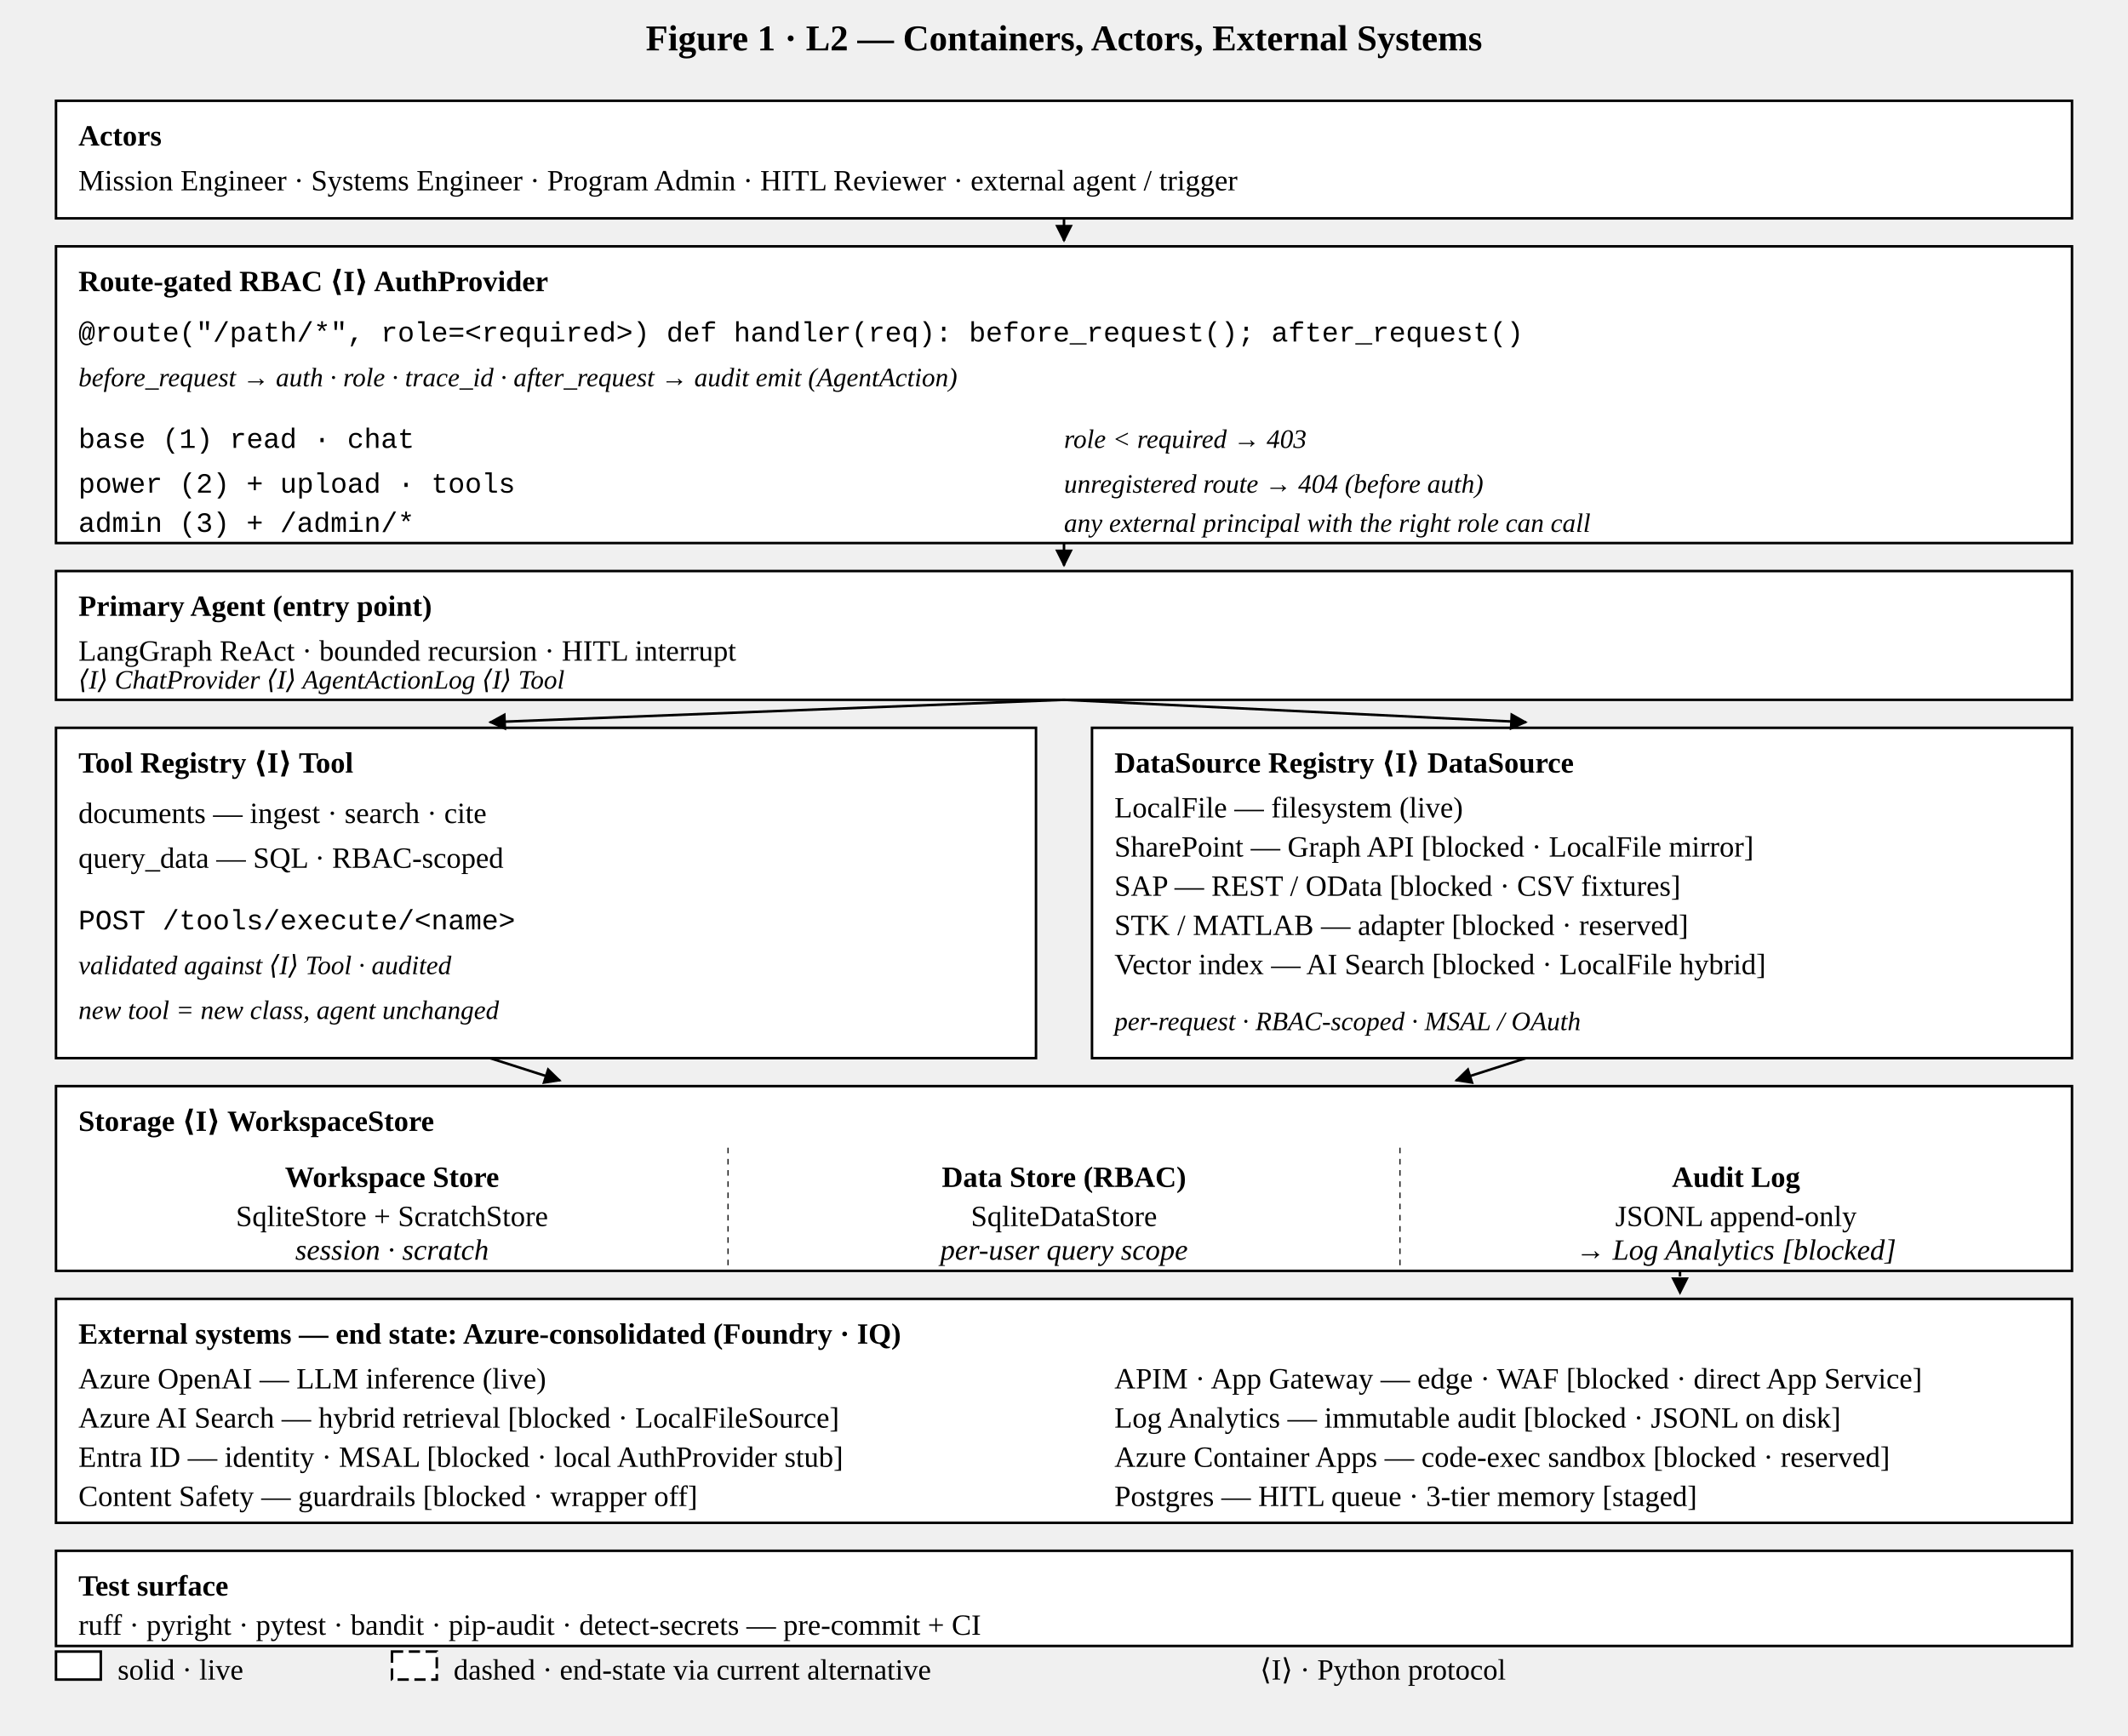
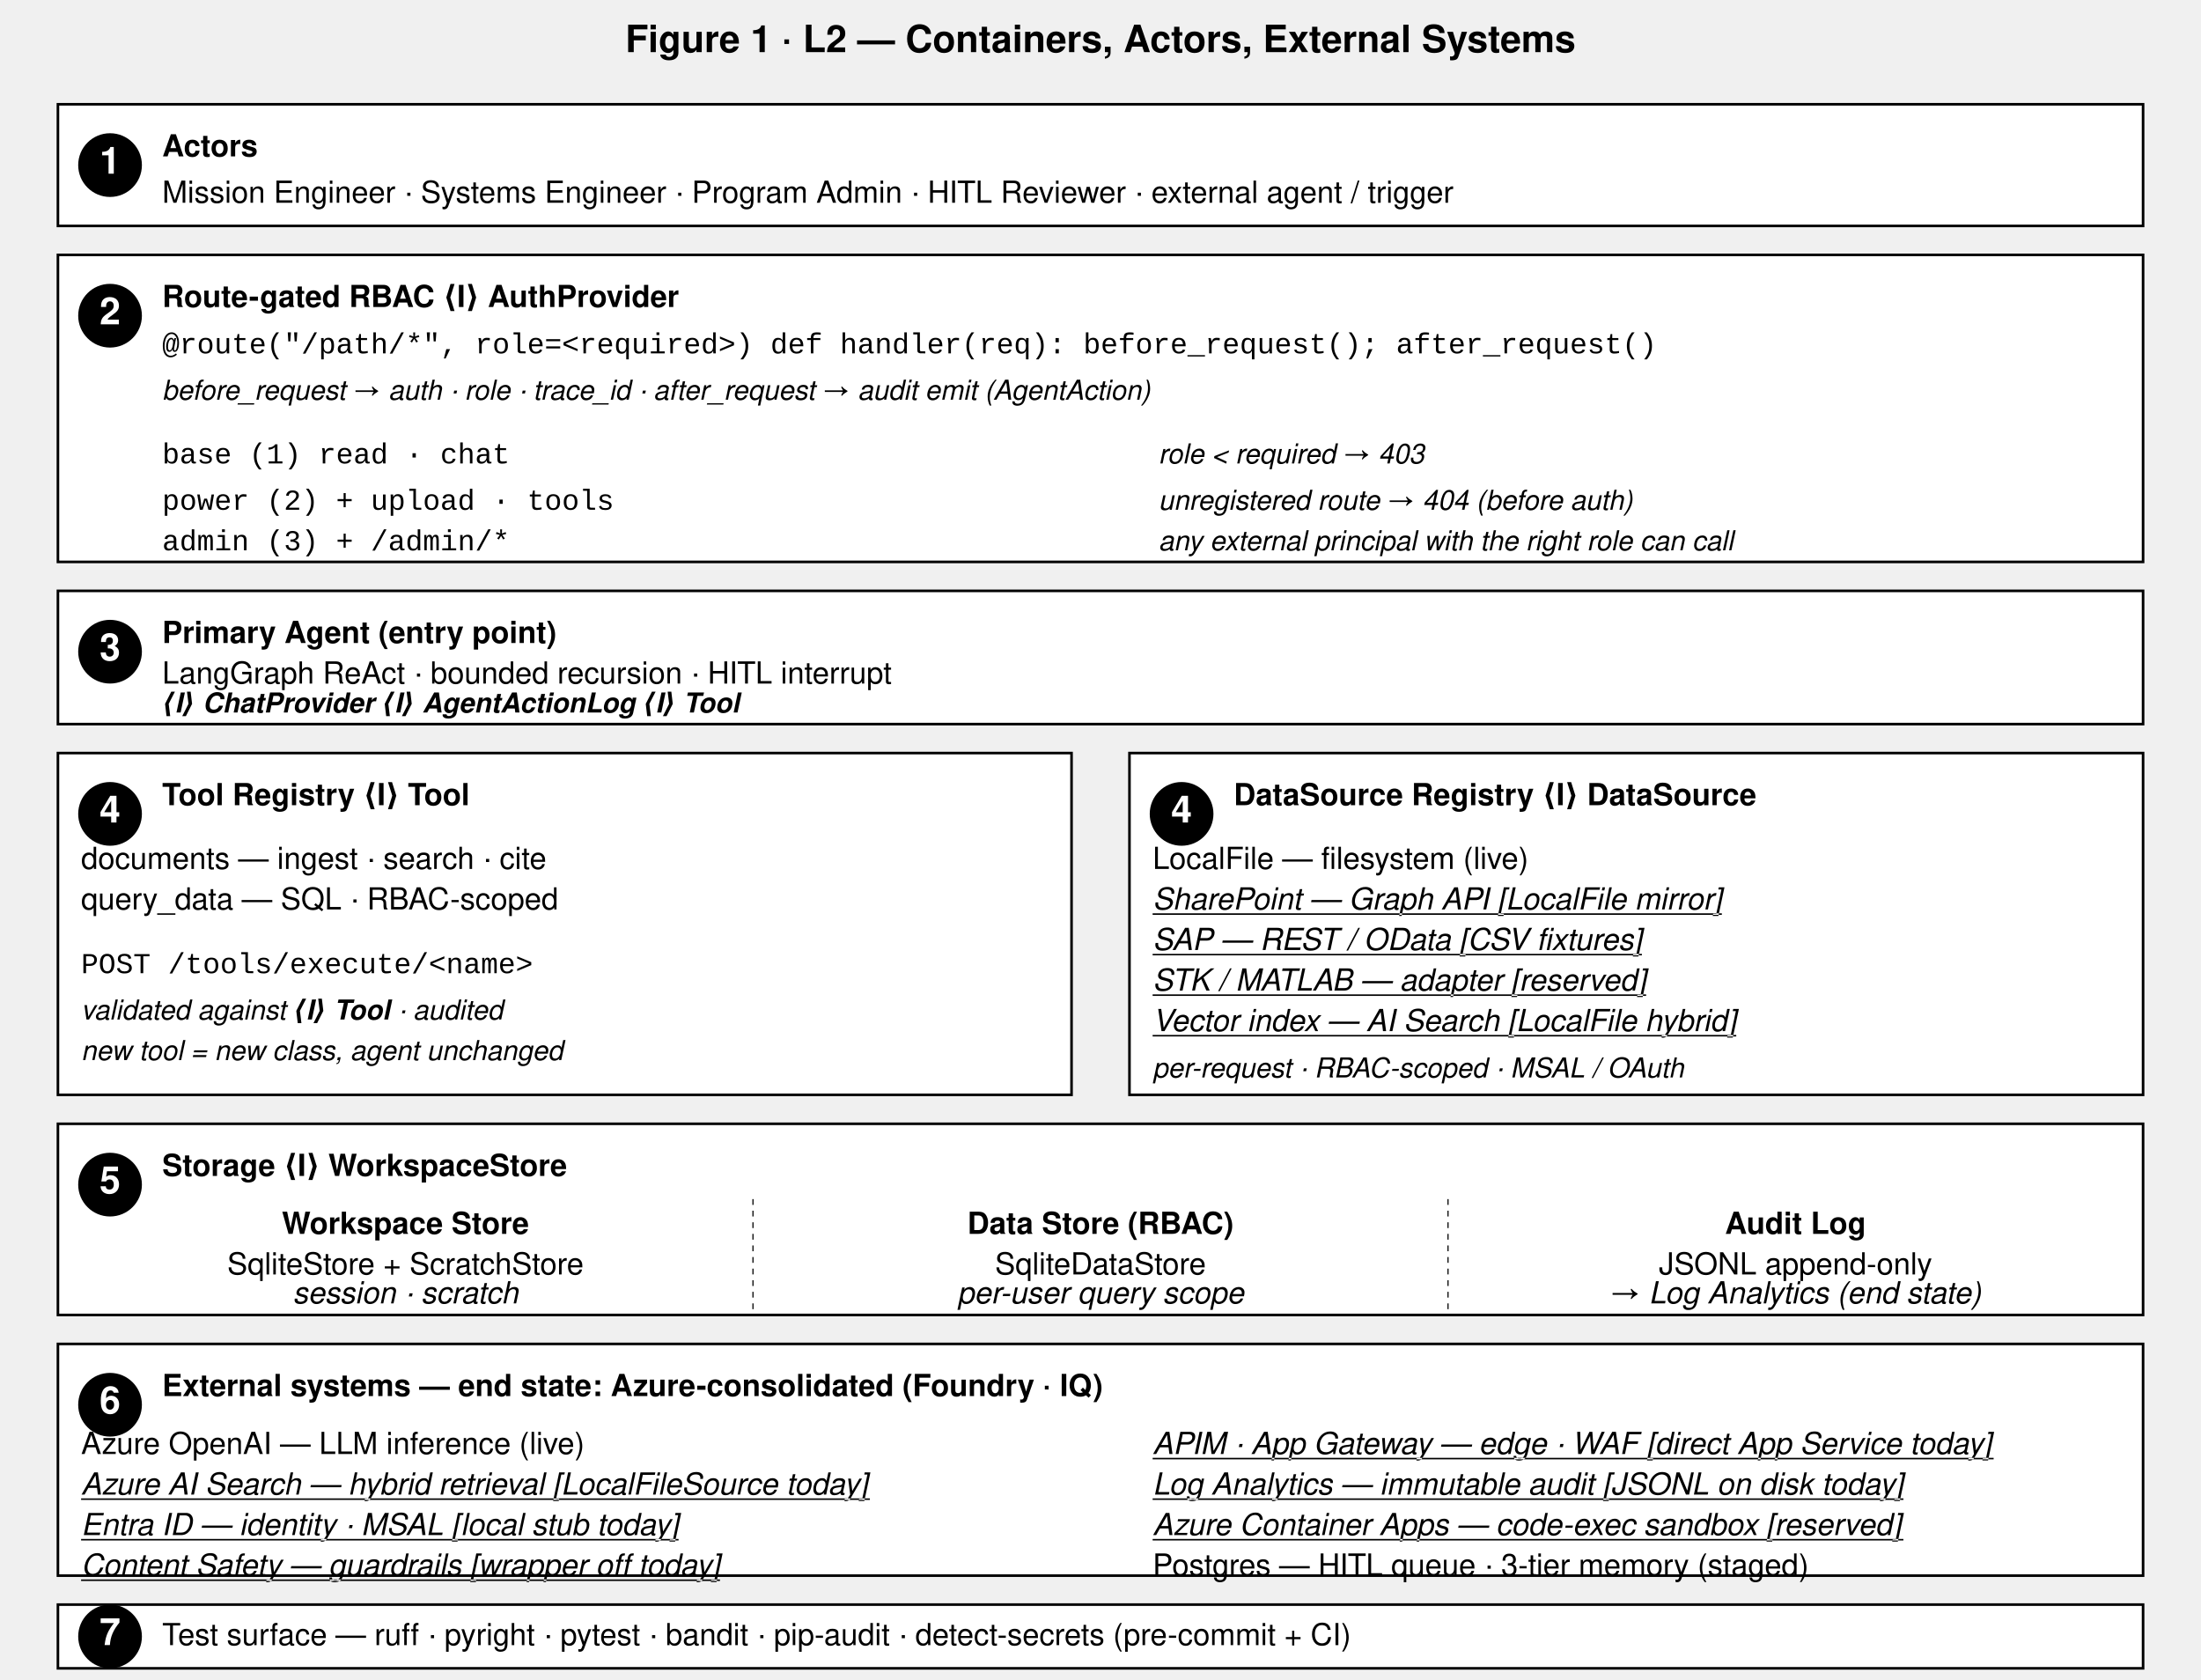
- <svg xmlns="http://www.w3.org/2000/svg" viewBox="0 0 760 620" font-family="Times New Roman, Times, serif">
+ <svg xmlns="http://www.w3.org/2000/svg" viewBox="0 0 760 580" font-family="-apple-system, BlinkMacSystemFont, 'SF Pro Text', 'Helvetica Neue', Helvetica, Arial, sans-serif">
  <defs>
-     <marker id="arrL2" viewBox="0 0 10 10" refX="9" refY="5" markerWidth="7" markerHeight="7" orient="auto-start-reverse">
-       <path d="M 0 0 L 10 5 L 0 10 z" fill="#000" />
-     </marker>
    <style>
      .box { fill: #fff; stroke: #000; stroke-width: 0.9; }
-       .box-d { fill: #fff; stroke: #000; stroke-width: 0.9; stroke-dasharray: 4 2; }
      .lbl { font-size: 10.5px; fill: #000; }
      .lbl-c { font-size: 10.5px; fill: #000; text-anchor: middle; }
+       .lbl-b { font-size: 10.5px; fill: #000; font-style: italic; text-decoration: underline; }
      .lbl-i { font-size: 9.5px; fill: #000; font-style: italic; }
-       .h  { font-size: 10.5px; font-weight: bold; fill: #000; }
-       .hc { font-size: 10.5px; font-weight: bold; fill: #000; text-anchor: middle; }
-       .mono { font-family: "Courier New", Courier, monospace; font-size: 10px; fill: #000; }
-       .edge { stroke: #000; stroke-width: 0.9; fill: none; }
-       .edge-d { stroke: #000; stroke-width: 0.9; fill: none; stroke-dasharray: 2 2; }
-       .title { font-size: 13px; font-weight: bold; fill: #000; text-anchor: middle; }
+       .h  { font-size: 10.5px; font-weight: 600; fill: #000; }
+       .hc { font-size: 10.5px; font-weight: 600; fill: #000; text-anchor: middle; }
+       .mono { font-family: "SF Mono", Menlo, Consolas, "Courier New", monospace; font-size: 10px; fill: #000; }
+       .title { font-size: 13px; font-weight: 600; fill: #000; text-anchor: middle; }
+       .num { font-size: 13px; font-weight: 700; fill: #fff; text-anchor: middle; dominant-baseline: central; }
+       .numcirc { fill: #000; }
+       .proto { font-weight: 700; }
    </style>
  </defs>
  <text x="380" y="18" class="title">Figure 1 · L2 — Containers, Actors, External Systems</text>
  <g transform="translate(20,36)">
    <rect x="0" y="0" width="720" height="42" class="box" />
-     <text x="8" y="16" class="h">Actors</text>
-     <text x="8" y="32" class="lbl">Mission Engineer · Systems Engineer · Program Admin · HITL Reviewer · external agent / trigger</text>
+     <circle cx="18" cy="21" r="11" class="numcirc" />
+     <text x="18" y="21" class="num">1</text>
+     <text x="36" y="18" class="h">Actors</text>
+     <text x="36" y="34" class="lbl">Mission Engineer · Systems Engineer · Program Admin · HITL Reviewer · external agent / trigger</text>
  </g>
  <g transform="translate(20,88)">
    <rect x="0" y="0" width="720" height="106" class="box" />
-     <text x="8" y="16" class="h">Route-gated RBAC   ⟨I⟩ AuthProvider</text>
-     <text x="8" y="34" class="mono">@route("/path/*", role=&lt;required&gt;)  def handler(req): before_request(); after_request()</text>
-     <text x="8" y="50" class="lbl-i">before_request → auth · role · trace_id   ·   after_request → audit emit (AgentAction)</text>
-     <text x="8" y="72" class="mono">base   (1)   read · chat</text>
-     <text x="8" y="88" class="mono">power  (2)   + upload · tools</text>
-     <text x="8" y="102" class="mono">admin  (3)   + /admin/*</text>
-     <text x="360" y="72" class="lbl-i">role &lt; required → 403</text>
-     <text x="360" y="88" class="lbl-i">unregistered route → 404 (before auth)</text>
-     <text x="360" y="102" class="lbl-i">any external principal with the right role can call</text>
+     <circle cx="18" cy="21" r="11" class="numcirc" />
+     <text x="18" y="21" class="num">2</text>
+     <text x="36" y="18" class="h">Route-gated RBAC   <tspan class="proto">⟨I⟩ AuthProvider</tspan>
+     </text>
+     <text x="36" y="34" class="mono">@route("/path/*", role=&lt;required&gt;)  def handler(req): before_request(); after_request()</text>
+     <text x="36" y="50" class="lbl-i">before_request → auth · role · trace_id   ·   after_request → audit emit (AgentAction)</text>
+     <text x="36" y="72" class="mono">base   (1)   read · chat</text>
+     <text x="36" y="88" class="mono">power  (2)   + upload · tools</text>
+     <text x="36" y="102" class="mono">admin  (3)   + /admin/*</text>
+     <text x="380" y="72" class="lbl-i">role &lt; required → 403</text>
+     <text x="380" y="88" class="lbl-i">unregistered route → 404 (before auth)</text>
+     <text x="380" y="102" class="lbl-i">any external principal with the right role can call</text>
  </g>
  <g transform="translate(20,204)">
    <rect x="0" y="0" width="720" height="46" class="box" />
-     <text x="8" y="16" class="h">Primary Agent (entry point)</text>
-     <text x="8" y="32" class="lbl">LangGraph ReAct · bounded recursion · HITL interrupt</text>
-     <text x="8" y="42" class="lbl-i">⟨I⟩ ChatProvider   ⟨I⟩ AgentActionLog   ⟨I⟩ Tool</text>
+     <circle cx="18" cy="21" r="11" class="numcirc" />
+     <text x="18" y="21" class="num">3</text>
+     <text x="36" y="18" class="h">Primary Agent (entry point)</text>
+     <text x="36" y="32" class="lbl">LangGraph ReAct · bounded recursion · HITL interrupt</text>
+     <text x="36" y="42" class="lbl-i">
+       <tspan class="proto">⟨I⟩ ChatProvider</tspan>
+       <tspan class="proto">⟨I⟩ AgentActionLog</tspan>
+       <tspan class="proto">⟨I⟩ Tool</tspan>
+     </text>
  </g>
  <g transform="translate(20,260)">
    <rect x="0" y="0" width="350" height="118" class="box" />
-     <text x="8" y="16" class="h">Tool Registry   ⟨I⟩ Tool</text>
-     <text x="8" y="34" class="lbl">documents — ingest · search · cite</text>
-     <text x="8" y="50" class="lbl">query_data — SQL · RBAC-scoped</text>
-     <text x="8" y="72" class="mono">POST /tools/execute/&lt;name&gt;</text>
-     <text x="8" y="88" class="lbl-i">validated against ⟨I⟩ Tool · audited</text>
-     <text x="8" y="104" class="lbl-i">new tool = new class, agent unchanged</text>
+     <circle cx="18" cy="21" r="11" class="numcirc" />
+     <text x="18" y="21" class="num">4</text>
+     <text x="36" y="18" class="h">Tool Registry   <tspan class="proto">⟨I⟩ Tool</tspan>
+     </text>
+     <text x="8" y="40" class="lbl">documents — ingest · search · cite</text>
+     <text x="8" y="54" class="lbl">query_data — SQL · RBAC-scoped</text>
+     <text x="8" y="76" class="mono">POST /tools/execute/&lt;name&gt;</text>
+     <text x="8" y="92" class="lbl-i">validated against <tspan class="proto">⟨I⟩ Tool</tspan> · audited</text>
+     <text x="8" y="106" class="lbl-i">new tool = new class, agent unchanged</text>
    <rect x="370" y="0" width="350" height="118" class="box" />
-     <text x="378" y="16" class="h">DataSource Registry   ⟨I⟩ DataSource</text>
-     <text x="378" y="32" class="lbl">LocalFile — filesystem (live)</text>
-     <text x="378" y="46" class="lbl">SharePoint — Graph API [blocked · LocalFile mirror]</text>
-     <text x="378" y="60" class="lbl">SAP — REST / OData [blocked · CSV fixtures]</text>
-     <text x="378" y="74" class="lbl">STK / MATLAB — adapter [blocked · reserved]</text>
-     <text x="378" y="88" class="lbl">Vector index — AI Search [blocked · LocalFile hybrid]</text>
-     <text x="378" y="108" class="lbl-i">per-request · RBAC-scoped · MSAL / OAuth</text>
+     <circle cx="388" cy="21" r="11" class="numcirc" />
+     <text x="388" y="21" class="num">4</text>
+     <text x="406" y="18" class="h">DataSource Registry   <tspan class="proto">⟨I⟩ DataSource</tspan>
+     </text>
+     <text x="378" y="40" class="lbl">LocalFile — filesystem (live)</text>
+     <text x="378" y="54" class="lbl-b">SharePoint — Graph API [LocalFile mirror]</text>
+     <text x="378" y="68" class="lbl-b">SAP — REST / OData [CSV fixtures]</text>
+     <text x="378" y="82" class="lbl-b">STK / MATLAB — adapter [reserved]</text>
+     <text x="378" y="96" class="lbl-b">Vector index — AI Search [LocalFile hybrid]</text>
+     <text x="378" y="112" class="lbl-i">per-request · RBAC-scoped · MSAL / OAuth</text>
  </g>
  <g transform="translate(20,388)">
    <rect x="0" y="0" width="720" height="66" class="box" />
-     <text x="8" y="16" class="h">Storage   ⟨I⟩ WorkspaceStore</text>
-     <line x1="240" y1="22" x2="240" y2="64" stroke="#000" stroke-width="0.4" stroke-dasharray="2 2" />
-     <line x1="480" y1="22" x2="480" y2="64" stroke="#000" stroke-width="0.4" stroke-dasharray="2 2" />
-     <text x="120" y="36" class="hc">Workspace Store</text>
-     <text x="120" y="50" class="lbl-c">SqliteStore + ScratchStore</text>
+     <circle cx="18" cy="21" r="11" class="numcirc" />
+     <text x="18" y="21" class="num">5</text>
+     <text x="36" y="18" class="h">Storage   <tspan class="proto">⟨I⟩ WorkspaceStore</tspan>
+     </text>
+     <line x1="240" y1="26" x2="240" y2="64" stroke="#000" stroke-width="0.4" stroke-dasharray="2 2" />
+     <line x1="480" y1="26" x2="480" y2="64" stroke="#000" stroke-width="0.4" stroke-dasharray="2 2" />
+     <text x="120" y="38" class="hc">Workspace Store</text>
+     <text x="120" y="52" class="lbl-c">SqliteStore + ScratchStore</text>
    <text x="120" y="62" class="lbl-c" font-style="italic">session · scratch</text>
-     <text x="360" y="36" class="hc">Data Store (RBAC)</text>
-     <text x="360" y="50" class="lbl-c">SqliteDataStore</text>
+     <text x="360" y="38" class="hc">Data Store (RBAC)</text>
+     <text x="360" y="52" class="lbl-c">SqliteDataStore</text>
    <text x="360" y="62" class="lbl-c" font-style="italic">per-user query scope</text>
-     <text x="600" y="36" class="hc">Audit Log</text>
-     <text x="600" y="50" class="lbl-c">JSONL append-only</text>
-     <text x="600" y="62" class="lbl-c" font-style="italic">→ Log Analytics [blocked]</text>
+     <text x="600" y="38" class="hc">Audit Log</text>
+     <text x="600" y="52" class="lbl-c">JSONL append-only</text>
+     <text x="600" y="62" class="lbl-c" font-style="italic">→ Log Analytics (end state)</text>
  </g>
  <g transform="translate(20,464)">
    <rect x="0" y="0" width="720" height="80" class="box" />
-     <text x="8" y="16" class="h">External systems — end state: Azure-consolidated (Foundry · IQ)</text>
-     <text x="8" y="32" class="lbl">Azure OpenAI — LLM inference (live)</text>
-     <text x="8" y="46" class="lbl">Azure AI Search — hybrid retrieval  [blocked · LocalFileSource]</text>
-     <text x="8" y="60" class="lbl">Entra ID — identity · MSAL  [blocked · local AuthProvider stub]</text>
-     <text x="8" y="74" class="lbl">Content Safety — guardrails  [blocked · wrapper off]</text>
-     <text x="378" y="32" class="lbl">APIM · App Gateway — edge · WAF  [blocked · direct App Service]</text>
-     <text x="378" y="46" class="lbl">Log Analytics — immutable audit  [blocked · JSONL on disk]</text>
-     <text x="378" y="60" class="lbl">Azure Container Apps — code-exec sandbox  [blocked · reserved]</text>
-     <text x="378" y="74" class="lbl">Postgres — HITL queue · 3-tier memory  [staged]</text>
+     <circle cx="18" cy="21" r="11" class="numcirc" />
+     <text x="18" y="21" class="num">6</text>
+     <text x="36" y="18" class="h">External systems — end state: Azure-consolidated (Foundry · IQ)</text>
+     <text x="8" y="38" class="lbl">Azure OpenAI — LLM inference (live)</text>
+     <text x="8" y="52" class="lbl-b">Azure AI Search — hybrid retrieval  [LocalFileSource today]</text>
+     <text x="8" y="66" class="lbl-b">Entra ID — identity · MSAL  [local stub today]</text>
+     <text x="8" y="80" class="lbl-b">Content Safety — guardrails  [wrapper off today]</text>
+     <text x="378" y="38" class="lbl-b">APIM · App Gateway — edge · WAF  [direct App Service today]</text>
+     <text x="378" y="52" class="lbl-b">Log Analytics — immutable audit  [JSONL on disk today]</text>
+     <text x="378" y="66" class="lbl-b">Azure Container Apps — code-exec sandbox  [reserved]</text>
+     <text x="378" y="80" class="lbl">Postgres — HITL queue · 3-tier memory  (staged)</text>
  </g>
  <g transform="translate(20,554)">
-     <rect x="0" y="0" width="720" height="34" class="box" />
-     <text x="8" y="16" class="h">Test surface</text>
-     <text x="8" y="30" class="lbl">ruff · pyright · pytest · bandit · pip-audit · detect-secrets — pre-commit + CI</text>
-   </g>
-   <line x1="380" y1="78" x2="380" y2="86" class="edge" marker-end="url(#arrL2)" />
-   <line x1="380" y1="194" x2="380" y2="202" class="edge" marker-end="url(#arrL2)" />
-   <line x1="380" y1="250" x2="175" y2="258" class="edge" marker-end="url(#arrL2)" />
-   <line x1="380" y1="250" x2="545" y2="258" class="edge" marker-end="url(#arrL2)" />
-   <line x1="175" y1="378" x2="200" y2="386" class="edge" marker-end="url(#arrL2)" />
-   <line x1="545" y1="378" x2="520" y2="386" class="edge" marker-end="url(#arrL2)" />
-   <line x1="600" y1="454" x2="600" y2="462" class="edge-d" marker-end="url(#arrL2)" />
-   <g transform="translate(20,600)">
-     <rect x="0" y="-10" width="16" height="10" class="box" />
-     <text x="22" y="0" class="lbl">solid · live</text>
-     <rect x="120" y="-10" width="16" height="10" class="box-d" />
-     <text x="142" y="0" class="lbl">dashed · end-state via current alternative</text>
-     <text x="430" y="0" class="lbl">⟨I⟩ · Python protocol</text>
+     <rect x="0" y="0" width="720" height="22" class="box" />
+     <circle cx="18" cy="11" r="11" class="numcirc" />
+     <text x="18" y="11" class="num">7</text>
+     <text x="36" y="14" class="lbl">Test surface — ruff · pyright · pytest · bandit · pip-audit · detect-secrets   (pre-commit + CI)</text>
  </g>
</svg>
